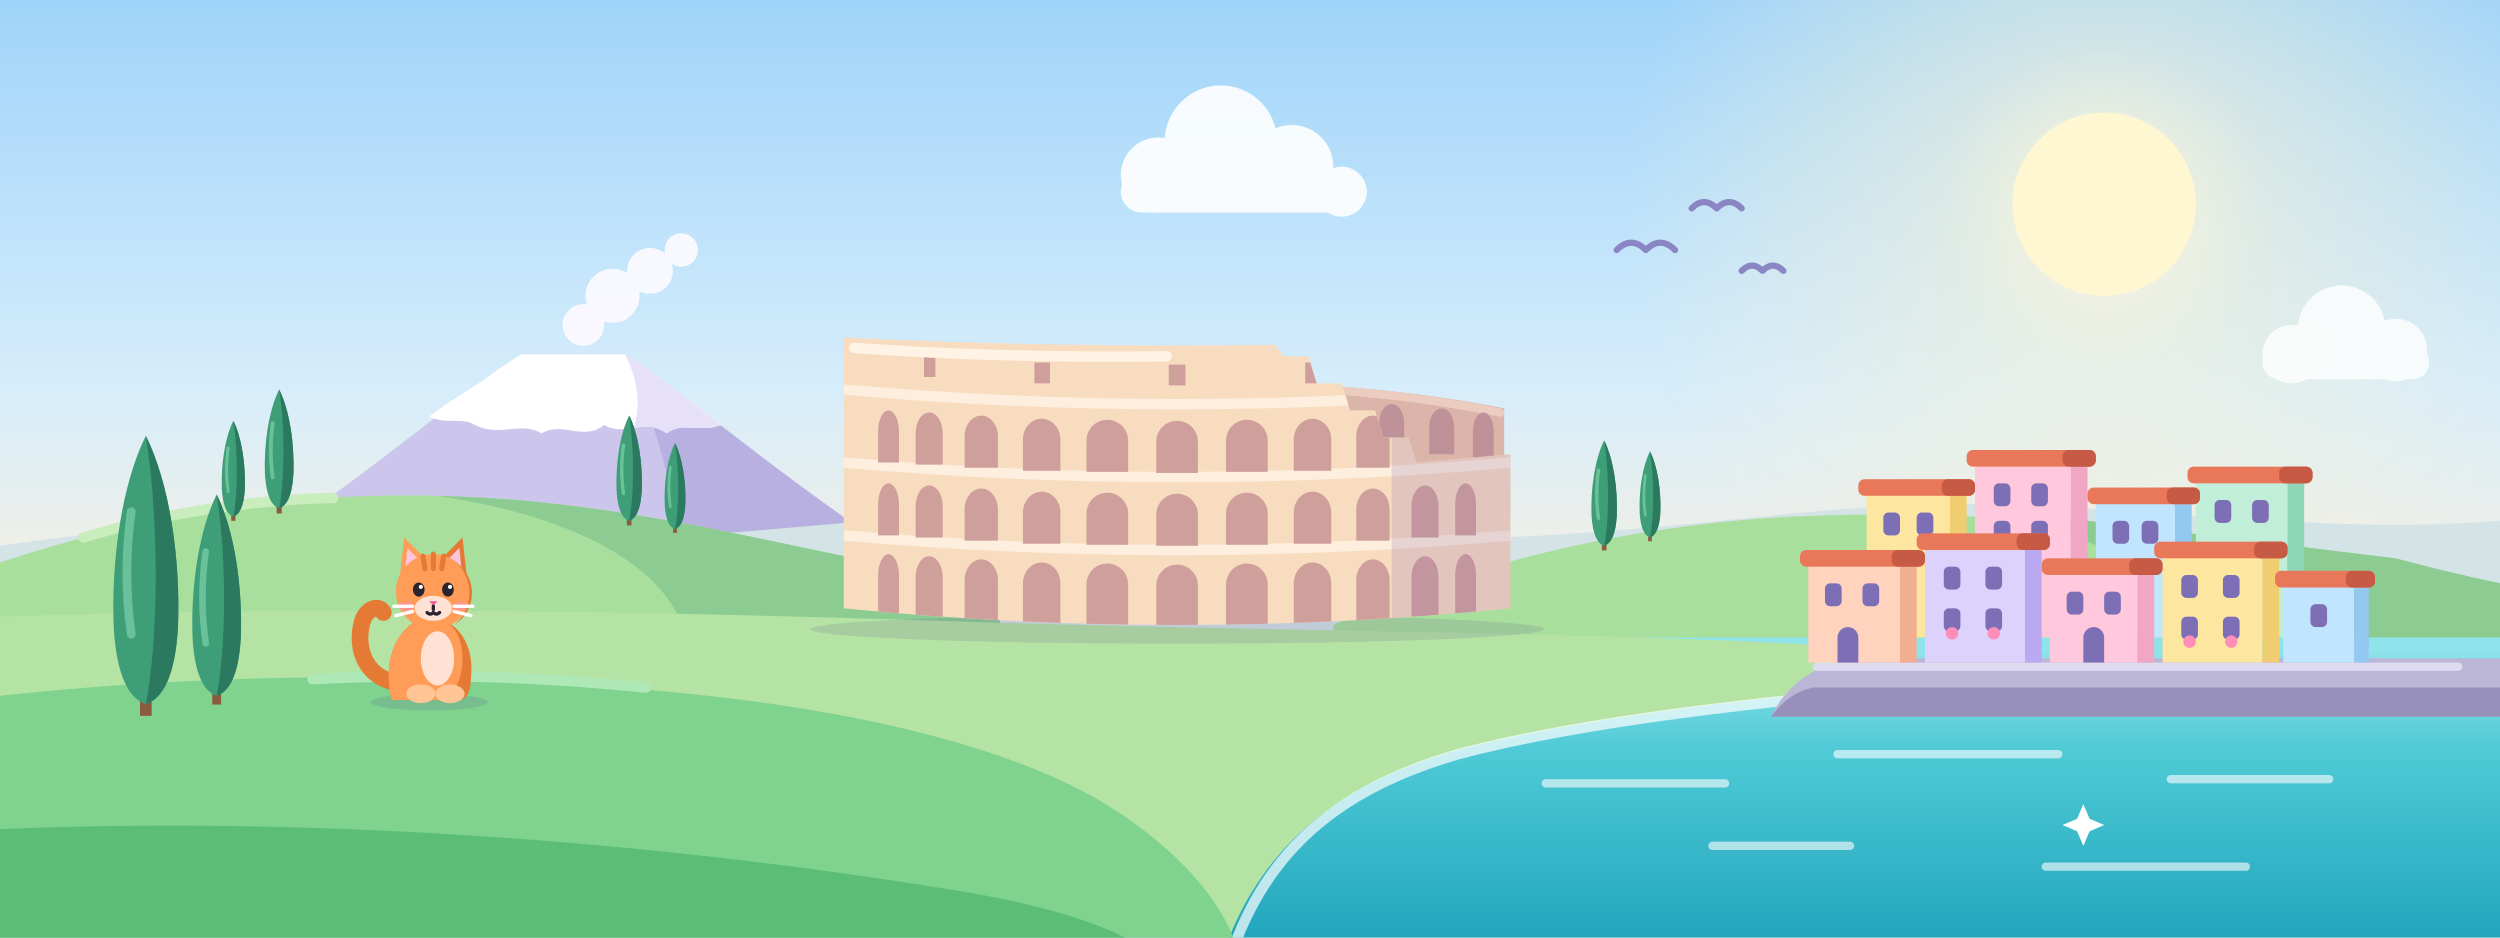
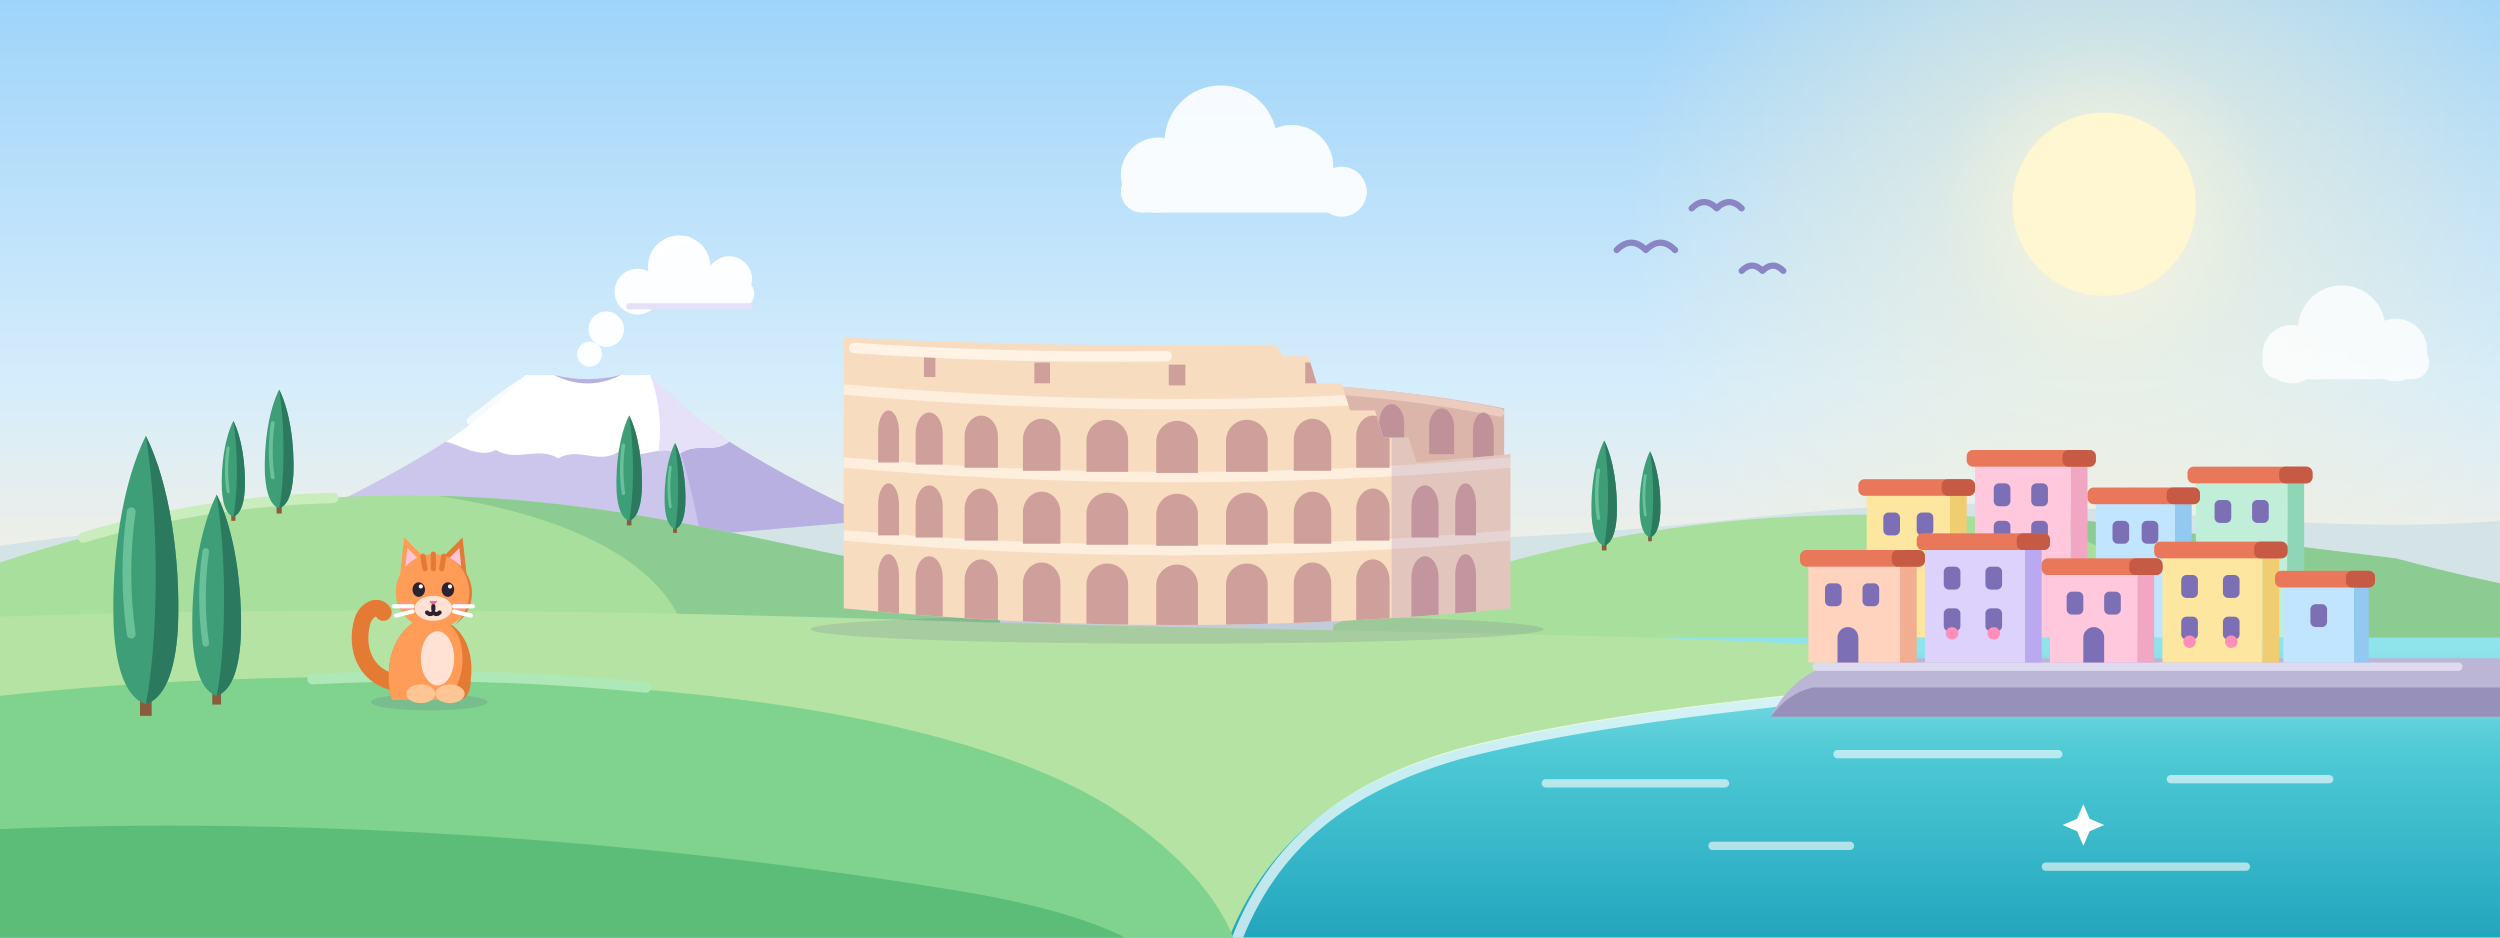
<svg xmlns="http://www.w3.org/2000/svg" viewBox="0 0 1200 450" preserveAspectRatio="xMidYMid slice">
  <defs>
    <linearGradient id="sky" x1="0" y1="0" x2="0" y2="310" gradientUnits="userSpaceOnUse">
      <stop offset="0" stop-color="#9fd4fa" />
      <stop offset="0.6" stop-color="#d6edfb" />
      <stop offset="1" stop-color="#fdf0dc" />
    </linearGradient>
    <radialGradient id="sunglow" cx="1010" cy="98" r="230" gradientUnits="userSpaceOnUse">
      <stop offset="0" stop-color="#fff8dc" stop-opacity="0.95" />
      <stop offset="0.35" stop-color="#fff3d0" stop-opacity="0.45" />
      <stop offset="1" stop-color="#fff3d0" stop-opacity="0" />
    </radialGradient>
    <linearGradient id="sea" x1="0" y1="312" x2="0" y2="450" gradientUnits="userSpaceOnUse">
      <stop offset="0" stop-color="#8fe3ea" />
      <stop offset="0.35" stop-color="#4fcad6" />
      <stop offset="1" stop-color="#22a6bd" />
    </linearGradient>
    <clipPath id="colosseum">
      <path d="M405 292V162Q508.5 167 612 165.5L616 171H628L632 184H644L648 197H660L664 210H676L680 222L725 218V292Q565 308 405 292Z" />
    </clipPath>
    <clipPath id="cat">
      <path d="M-18 0C-22 -16 -18 -34 -2 -40C14 -40 22 -26 20 -10C20 -4 18 0 14 0Z" />
    </clipPath>
    <g id="cypress">
      <path d="M-2 -4h4v8h-4z" fill="#8a5b3d" />
      <path d="M0 -92C8 -76 12 -50 11 -26C10 -10 6 -2 0 0C-6 -2 -10 -10 -11 -26C-12 -50 -8 -76 0 -92Z" fill="#3e9e78" />
      <path d="M0 -92C8 -76 12 -50 11 -26C10 -10 6 -2 0 0C4 -20 5 -60 0 -92Z" fill="#2b7a5f" />
      <path d="M-5 -66C-7 -52 -7 -38 -5 -24" fill="none" stroke="#69c19a" stroke-width="3" stroke-linecap="round" />
    </g>
  </defs>
  <rect width="1200" height="320" fill="url(#sky)" />
  <circle cx="1010" cy="98" r="230" fill="url(#sunglow)" />
  <circle cx="1010" cy="98" r="44" fill="#fff6d2" />
  <g fill="#fff" opacity="0.9">
    <circle cx="556" cy="84" r="18" />
    <circle cx="586" cy="68" r="27" />
    <circle cx="620" cy="80" r="20" />
    <circle cx="644" cy="92" r="12" />
    <rect x="538" y="82" width="118" height="20" rx="10" />
  </g>
  <g fill="#fff" opacity="0.8">
    <circle cx="1100" cy="170" r="14" />
    <circle cx="1124" cy="158" r="21" />
    <circle cx="1150" cy="168" r="15" />
    <rect x="1086" y="166" width="80" height="16" rx="8" />
  </g>
  <g fill="none" stroke="#8a86c4" stroke-width="3" stroke-linecap="round" stroke-linejoin="round">
    <path d="M776 120q7-7 14 0q7-7 14 0" />
    <path d="M812 100q6-6 12 0q6-6 12 0" />
    <path d="M836 130q5-5 10 0q5-5 10 0" />
  </g>
-   <path d="M80 290C140 256 196 210 238 178L250 170H300L312 178C354 210 410 256 470 290Z" fill="#cdc6ec" />
-   <path d="M300 170L312 178C354 210 410 256 470 290H330C326 240 314 200 300 170Z" fill="#b9b0e2" />
-   <path d="M238 178L250 170H300L312 178C326 188 336 196 346 204C336 208 328 202 320 208C310 200 300 210 290 204C280 212 270 202 260 208C250 202 240 210 228 204C222 200 214 204 206 200C216 192 228 186 238 178Z" fill="#fff" />
-   <path d="M300 170L312 178C326 188 336 196 346 204C336 208 328 202 320 208C314 204 308 204 304 206C308 194 306 182 300 170Z" fill="#e6e0f8" />
-   <path d="M244 184C252 178 260 175 270 174" fill="none" stroke="#fff" stroke-width="4" stroke-linecap="round" opacity="0.8" />
-   <g fill="#fbf9ff" opacity="0.95">
-     <circle cx="280" cy="156" r="10" />
-     <circle cx="294" cy="142" r="13" />
-     <circle cx="312" cy="130" r="11" />
-     <circle cx="327" cy="120" r="8" />
-   </g>
+   <path d="M30 292C100 272 170 240 214 212C232 200 244 188 252 180H266Q282 188 298 180H312C320 188 332 200 350 212C394 240 464 272 540 292Z" fill="#cdc6ec" />
+   <path d="M312 180C320 188 332 200 350 212C394 240 464 272 540 292H340C338 250 326 208 312 180Z" fill="#b9b0e2" />
+   <path d="M214 212C232 200 244 188 252 180H266Q282 188 298 180H312C320 188 332 200 350 212C342 218 334 212 326 218C318 212 308 222 298 216C288 224 278 214 268 220C258 214 248 222 238 216C230 220 222 214 214 212Z" fill="#fff" />
+   <path d="M312 180C320 188 332 200 350 212C342 218 334 212 326 218C322 216 318 216 316 217C318 204 316 190 312 180Z" fill="#e6e0f8" />
+   <path d="M266 180Q282 188 298 180Q282 184 266 180Z" fill="#b9b0e2" />
+   <path d="M226 202C236 194 244 188 250 184" fill="none" stroke="#fff" stroke-width="4" stroke-linecap="round" opacity="0.8" />
+   <g fill="#fff" opacity="0.95">
+     <circle cx="283" cy="170" r="6" />
+     <circle cx="291" cy="158" r="8.5" />
+     <circle cx="306" cy="140" r="11" />
+     <circle cx="326" cy="128" r="15" />
+     <circle cx="350" cy="134" r="11" />
+     <rect x="296" y="134" width="66" height="14" rx="7" />
+   </g>
+   <path d="M316 124a15 15 0 0 1 14 -9" fill="none" stroke="#fff" stroke-width="3" stroke-linecap="round" />
+   <path d="M302 147H360" stroke="#e6e0f8" stroke-width="3" stroke-linecap="round" />
  <path d="M0 262C80 250 160 248 240 256C320 264 380 250 460 248C560 246 620 262 720 258C820 254 880 240 960 242C1060 246 1120 256 1200 250V310H0Z" fill="#d4e3e6" />
  <path d="M0 270C60 250 130 236 210 238C290 240 350 256 420 270C450 276 470 284 480 292V310H0Z" fill="#a9df9c" />
  <path d="M210 238C290 240 350 256 420 270C450 276 470 284 480 292V310H330C326 280 290 250 210 238Z" fill="#8ccc92" />
  <path d="M40 258C80 246 120 240 160 239" fill="none" stroke="#c9edbd" stroke-width="5" stroke-linecap="round" />
  <path d="M640 300C700 272 780 252 860 248C940 244 1020 252 1100 262C1150 268 1180 276 1200 280V320H640Z" fill="#a9df9c" />
  <path d="M960 245C1020 252 1100 262 1150 268C1180 276 1200 280 1200 280V320H1080C1060 290 1020 262 960 245Z" fill="#8ccc92" />
  <use href="#cypress" transform="translate(112 248) scale(0.5)" />
  <use href="#cypress" transform="translate(134 244) scale(0.62)" />
  <use href="#cypress" transform="translate(302 250) scale(0.55)" />
  <use href="#cypress" transform="translate(324 254) scale(0.45)" />
  <use href="#cypress" transform="translate(770 262) scale(0.55)" />
  <use href="#cypress" transform="translate(792 258) scale(0.45)" />
  <rect y="306" width="1200" height="144" fill="url(#sea)" />
  <path d="M0 296C150 291 300 293 450 298C600 303 760 303 880 310C902 312 918 318 926 328C850 334 760 344 700 360C650 374 610 400 590 450H0Z" fill="#b5e3a3" />
  <path d="M926 330C850 336 760 346 700 362C652 376 614 400 594 450" fill="none" stroke="#fff" stroke-width="5" stroke-linecap="round" opacity="0.7" />
  <ellipse cx="565" cy="302" rx="176" ry="7" fill="#4b3a8c" opacity="0.14" />
  <path d="M596 240V184Q660 184 722 196V240Z" fill="#dcb5aa" />
  <path d="M600 186Q660 186 720 198" fill="none" stroke="#ecccbf" stroke-width="4" stroke-linecap="round" />
  <path d="M662 216V203A6 9 0 0 1 674 203V216ZM686 218V205A6 9 0 0 1 698 205V218ZM707 220V207A5 9 0 0 1 717 207V220Z" fill="#bf929a" />
  <g clip-path="url(#colosseum)">
    <rect x="400" y="150" width="330" height="160" fill="#f8dcc0" />
    <path d="M405 257Q565 271 725 257M405 222Q565 236 725 222M405 187Q565 201 725 187" fill="none" stroke="#fdeedd" stroke-width="5" />
    <g fill="#cf9f9b">
      <path d="M421.5 302V276A5 10 0 0 1 431.5 276V302ZM439.5 302V277A6.5 10 0 0 1 452.5 277V302ZM463 302V278.5A8 10 0 0 1 479 278.5V302ZM491 302V280A9 10 0 0 1 509 280V302ZM521.5 302V280.5A10 10 0 0 1 541.5 280.5V302ZM555 302V281A10 10 0 0 1 575 281V302ZM588.5 302V280.5A10 10 0 0 1 608.5 280.5V302ZM621 302V280A9 10 0 0 1 639 280V302ZM651 302V278.5A8 10 0 0 1 667 278.5V302ZM677.5 302V277A6.5 10 0 0 1 690.5 277V302ZM698.5 302V276A5 10 0 0 1 708.5 276V302Z" />
      <path d="M421.5 257V242A5 10 0 0 1 431.5 242V257ZM439.5 258V243A6.5 10 0 0 1 452.5 243V258ZM463 259.5V244.5A8 10 0 0 1 479 244.5V259.5ZM491 261V246A9 10 0 0 1 509 246V261ZM521.5 261.5V246.5A10 10 0 0 1 541.5 246.5V261.5ZM555 262V247A10 10 0 0 1 575 247V262ZM588.5 261.5V246.5A10 10 0 0 1 608.5 246.5V261.5ZM621 261V246A9 10 0 0 1 639 246V261ZM651 259.5V244.5A8 10 0 0 1 667 244.5V259.5ZM677.5 258V243A6.5 10 0 0 1 690.5 243V258ZM698.5 257V242A5 10 0 0 1 708.5 242V257Z" />
      <path d="M421.5 222V207A5 10 0 0 1 431.5 207V222ZM439.5 223V208A6.5 10 0 0 1 452.5 208V223ZM463 224.5V209.5A8 10 0 0 1 479 209.5V224.5ZM491 226V211A9 10 0 0 1 509 211V226ZM521.5 226.5V211.5A10 10 0 0 1 541.5 211.5V226.5ZM555 227V212A10 10 0 0 1 575 212V227ZM588.5 226.5V211.5A10 10 0 0 1 608.5 211.5V226.5ZM621 226V211A9 10 0 0 1 639 211V226ZM651 224.5V209.5A8 10 0 0 1 667 209.5V224.5Z" />
      <path d="M443.5 171h5.5v10h-5.5zM496.5 174h7.5v10h-7.5zM561 175h8v10h-8zM626.5 174h7.5v10h-7.5z" />
    </g>
    <rect x="668" y="150" width="62" height="160" fill="#8a6fb0" opacity="0.2" />
    <path d="M410 167Q480 172 560 171" fill="none" stroke="#fff3e6" stroke-width="5" stroke-linecap="round" />
  </g>
  <path d="M850 344C858 328 872 318 892 316H1200V344Z" fill="#bcb6d6" />
  <path d="M850 344C856 336 862 332 870 330H1200V344Z" fill="#9790ba" />
  <path d="M872 320H1180" stroke="#dedaf0" stroke-width="4" stroke-linecap="round" />
  <g>
    <rect x="896" y="236" width="40" height="70" fill="#fde7a0" />
    <rect x="936" y="236" width="8" height="70" fill="#f0cd70" />
    <rect x="948" y="222" width="46" height="84" fill="#ffc8dc" />
    <rect x="994" y="222" width="8" height="84" fill="#f1a7c4" />
    <rect x="1006" y="240" width="38" height="66" fill="#c2e5ff" />
    <rect x="1044" y="240" width="8" height="66" fill="#93c9f0" />
    <rect x="1054" y="230" width="44" height="76" fill="#c0eed9" />
    <rect x="1098" y="230" width="8" height="76" fill="#8fd6b9" />
    <g fill="#e9785a">
      <rect x="892" y="230" width="56" height="8" rx="3" />
      <rect x="944" y="216" width="62" height="8" rx="3" />
      <rect x="1002" y="234" width="54" height="8" rx="3" />
      <rect x="1050" y="224" width="60" height="8" rx="3" />
    </g>
    <g fill="#c65a45">
      <rect x="932" y="230" width="16" height="8" rx="3" />
      <rect x="990" y="216" width="16" height="8" rx="3" />
      <rect x="1040" y="234" width="16" height="8" rx="3" />
      <rect x="1094" y="224" width="16" height="8" rx="3" />
    </g>
    <g fill="#7d6fb6">
      <rect x="904" y="246" width="8" height="11" rx="2.5" />
      <rect x="920" y="246" width="8" height="11" rx="2.5" />
      <rect x="957" y="232" width="8" height="11" rx="2.5" />
      <rect x="975" y="232" width="8" height="11" rx="2.5" />
      <rect x="957" y="250" width="8" height="11" rx="2.5" />
      <rect x="975" y="250" width="8" height="11" rx="2.5" />
      <rect x="1014" y="250" width="8" height="11" rx="2.5" />
      <rect x="1028" y="250" width="8" height="11" rx="2.5" />
      <rect x="1063" y="240" width="8" height="11" rx="2.5" />
      <rect x="1081" y="240" width="8" height="11" rx="2.5" />
    </g>
  </g>
  <g>
    <rect x="868" y="270" width="44" height="48" fill="#ffd3be" />
    <rect x="912" y="270" width="8" height="48" fill="#f2ae90" />
    <rect x="924" y="262" width="48" height="56" fill="#dcd2fc" />
    <rect x="972" y="262" width="8" height="56" fill="#baa9f0" />
    <rect x="984" y="274" width="42" height="44" fill="#ffc8dc" />
    <rect x="1026" y="274" width="8" height="44" fill="#f1a7c4" />
    <rect x="1038" y="266" width="48" height="52" fill="#fde7a0" />
    <rect x="1086" y="266" width="8" height="52" fill="#f0cd70" />
    <rect x="1096" y="280" width="34" height="38" fill="#c2e5ff" />
    <rect x="1130" y="280" width="7" height="38" fill="#93c9f0" />
    <g fill="#e9785a">
      <rect x="864" y="264" width="60" height="8" rx="3" />
      <rect x="920" y="256" width="64" height="8" rx="3" />
      <rect x="980" y="268" width="58" height="8" rx="3" />
      <rect x="1034" y="260" width="64" height="8" rx="3" />
      <rect x="1092" y="274" width="48" height="8" rx="3" />
    </g>
    <g fill="#c65a45">
      <rect x="908" y="264" width="16" height="8" rx="3" />
      <rect x="968" y="256" width="16" height="8" rx="3" />
      <rect x="1022" y="268" width="16" height="8" rx="3" />
      <rect x="1082" y="260" width="16" height="8" rx="3" />
      <rect x="1126" y="274" width="14" height="8" rx="3" />
    </g>
    <g fill="#7d6fb6">
      <rect x="876" y="280" width="8" height="11" rx="2.5" />
      <rect x="894" y="280" width="8" height="11" rx="2.5" />
      <path d="M882 318V306a5 5 0 0 1 10 0V318Z" />
      <rect x="933" y="272" width="8" height="11" rx="2.5" />
      <rect x="953" y="272" width="8" height="11" rx="2.5" />
      <rect x="933" y="292" width="8" height="11" rx="2.5" />
      <rect x="953" y="292" width="8" height="11" rx="2.5" />
      <rect x="992" y="284" width="8" height="11" rx="2.5" />
      <rect x="1010" y="284" width="8" height="11" rx="2.5" />
      <path d="M1000 318V306a5 5 0 0 1 10 0V318Z" />
      <rect x="1047" y="276" width="8" height="11" rx="2.5" />
      <rect x="1067" y="276" width="8" height="11" rx="2.5" />
      <rect x="1047" y="296" width="8" height="11" rx="2.5" />
      <rect x="1067" y="296" width="8" height="11" rx="2.5" />
      <rect x="1109" y="290" width="8" height="11" rx="2.5" />
    </g>
    <g fill="#ff8fb8">
      <circle cx="937" cy="304" r="3" />
      <circle cx="957" cy="304" r="3" />
      <circle cx="1051" cy="308" r="3" />
      <circle cx="1071" cy="308" r="3" />
    </g>
  </g>
  <g fill="#fff" opacity="0.6">
    <rect x="740" y="374" width="90" height="4" rx="2" />
    <rect x="880" y="360" width="110" height="4" rx="2" />
    <rect x="1040" y="372" width="80" height="4" rx="2" />
    <rect x="820" y="404" width="70" height="4" rx="2" />
    <rect x="980" y="414" width="100" height="4" rx="2" />
  </g>
  <path d="M1000 386l3 7 7 3-7 3-3 7-3-7-7-3 7-3z" fill="#fff" />
  <path d="M0 334C110 322 230 322 340 334C430 344 500 364 540 392C566 410 584 430 592 450H0Z" fill="#7fd38e" />
  <path d="M0 398C140 392 300 402 450 426C490 432 520 440 540 450H0Z" fill="#5cbd78" />
  <path d="M150 326C210 323 260 325 310 330" fill="none" stroke="#aee8b7" stroke-width="5" stroke-linecap="round" />
  <use href="#cypress" transform="translate(70 338) scale(1.4)" />
  <use href="#cypress" transform="translate(104 334) scale(1.05)" />
  <g transform="translate(206 336)">
    <ellipse cx="0" cy="1" rx="28" ry="4" fill="#4b3a8c" opacity="0.15" />
    <path d="M-14 -8C-30 -10 -36 -24 -32 -38C-30 -44 -24 -46 -22 -42" fill="none" stroke="#e57a35" stroke-width="8" stroke-linecap="round" />
    <g clip-path="url(#cat)">
      <rect x="-24" y="-44" width="48" height="46" fill="#e57a35" />
      <path d="M-18 0C-22 -16 -18 -34 -2 -40C10 -40 16 -32 16 -20C16 -10 12 -2 6 0Z" fill="#ff9c57" />
      <ellipse cx="4" cy="-20" rx="8" ry="13" fill="#ffe2d4" />
    </g>
    <ellipse cx="-4" cy="-3" rx="7" ry="4.5" fill="#ffc595" />
    <ellipse cx="10" cy="-3" rx="7" ry="4.5" fill="#ffc595" />
    <path d="M-14 -60L-12 -78L-1 -67Z" fill="#ff9c57" />
    <path d="M5 -67L16 -78L18 -60Z" fill="#e57a35" />
    <path d="M-11.5 -63L-10.5 -73L-4 -66.5Z" fill="#ffc4da" />
    <path d="M8 -66.5L14.5 -73L15.5 -63Z" fill="#ffc4da" />
    <circle cx="2" cy="-52" r="18" fill="#ff9c57" />
    <path d="M13 -66a18 18 0 0 1 -1 30a20 20 0 0 0 1 -30Z" fill="#e57a35" />
    <path d="M-3 -69l1 6M2 -70v7M7 -69l-1 6" stroke="#e57a35" stroke-width="2.5" stroke-linecap="round" />
    <ellipse cx="2" cy="-44" rx="9" ry="6" fill="#ffe2d4" />
-     <ellipse cx="-5" cy="-53" rx="2.8" ry="3.4" fill="#2b2330" />
-     <ellipse cx="9" cy="-53" rx="2.8" ry="3.4" fill="#2b2330" />
-     <circle cx="-4" cy="-54.3" r="1" fill="#fff" />
-     <circle cx="10" cy="-54.3" r="1" fill="#fff" />
-     <ellipse cx="-11" cy="-45" rx="3.8" ry="2.2" fill="#ff8fb8" opacity="0.55" />
-     <ellipse cx="15" cy="-45" rx="3.8" ry="2.2" fill="#ff8fb8" opacity="0.55" />
+     <ellipse cx="-5" cy="-53" rx="3" ry="3.5" fill="#2b2330" />
+     <ellipse cx="9" cy="-53" rx="3" ry="3.5" fill="#2b2330" />
+     <circle cx="-4" cy="-54.5" r="1" fill="#fff" />
+     <circle cx="10" cy="-54.5" r="1" fill="#fff" />
+     <ellipse cx="-11" cy="-45" rx="4" ry="2" fill="#ff8fb8" opacity="0.55" />
+     <ellipse cx="15" cy="-45" rx="4" ry="2" fill="#ff8fb8" opacity="0.55" />
    <path d="M0 -47.5h4l-2 2.5z" fill="#e7699c" />
-     <path d="M2 -45v1.5M-1 -42q1.5 1.5 3 0q1.5 1.5 3 0" fill="none" stroke="#2b2330" stroke-width="1.6" stroke-linecap="round" />
-     <path d="M-8 -45h-9M-8 -42.5l-8 2M12 -45h9M12 -42.5l8 2" stroke="#fff" stroke-width="1.6" stroke-linecap="round" />
+     <path d="M2 -45v1.5M-1 -42q1.5 1.5 3 0q1.5 1.5 3 0" fill="none" stroke="#2b2330" stroke-width="2" stroke-linecap="round" />
+     <path d="M-8 -45h-9M-8 -42.5l-8 2M12 -45h9M12 -42.5l8 2" stroke="#fff" stroke-width="2" stroke-linecap="round" />
  </g>
</svg>
